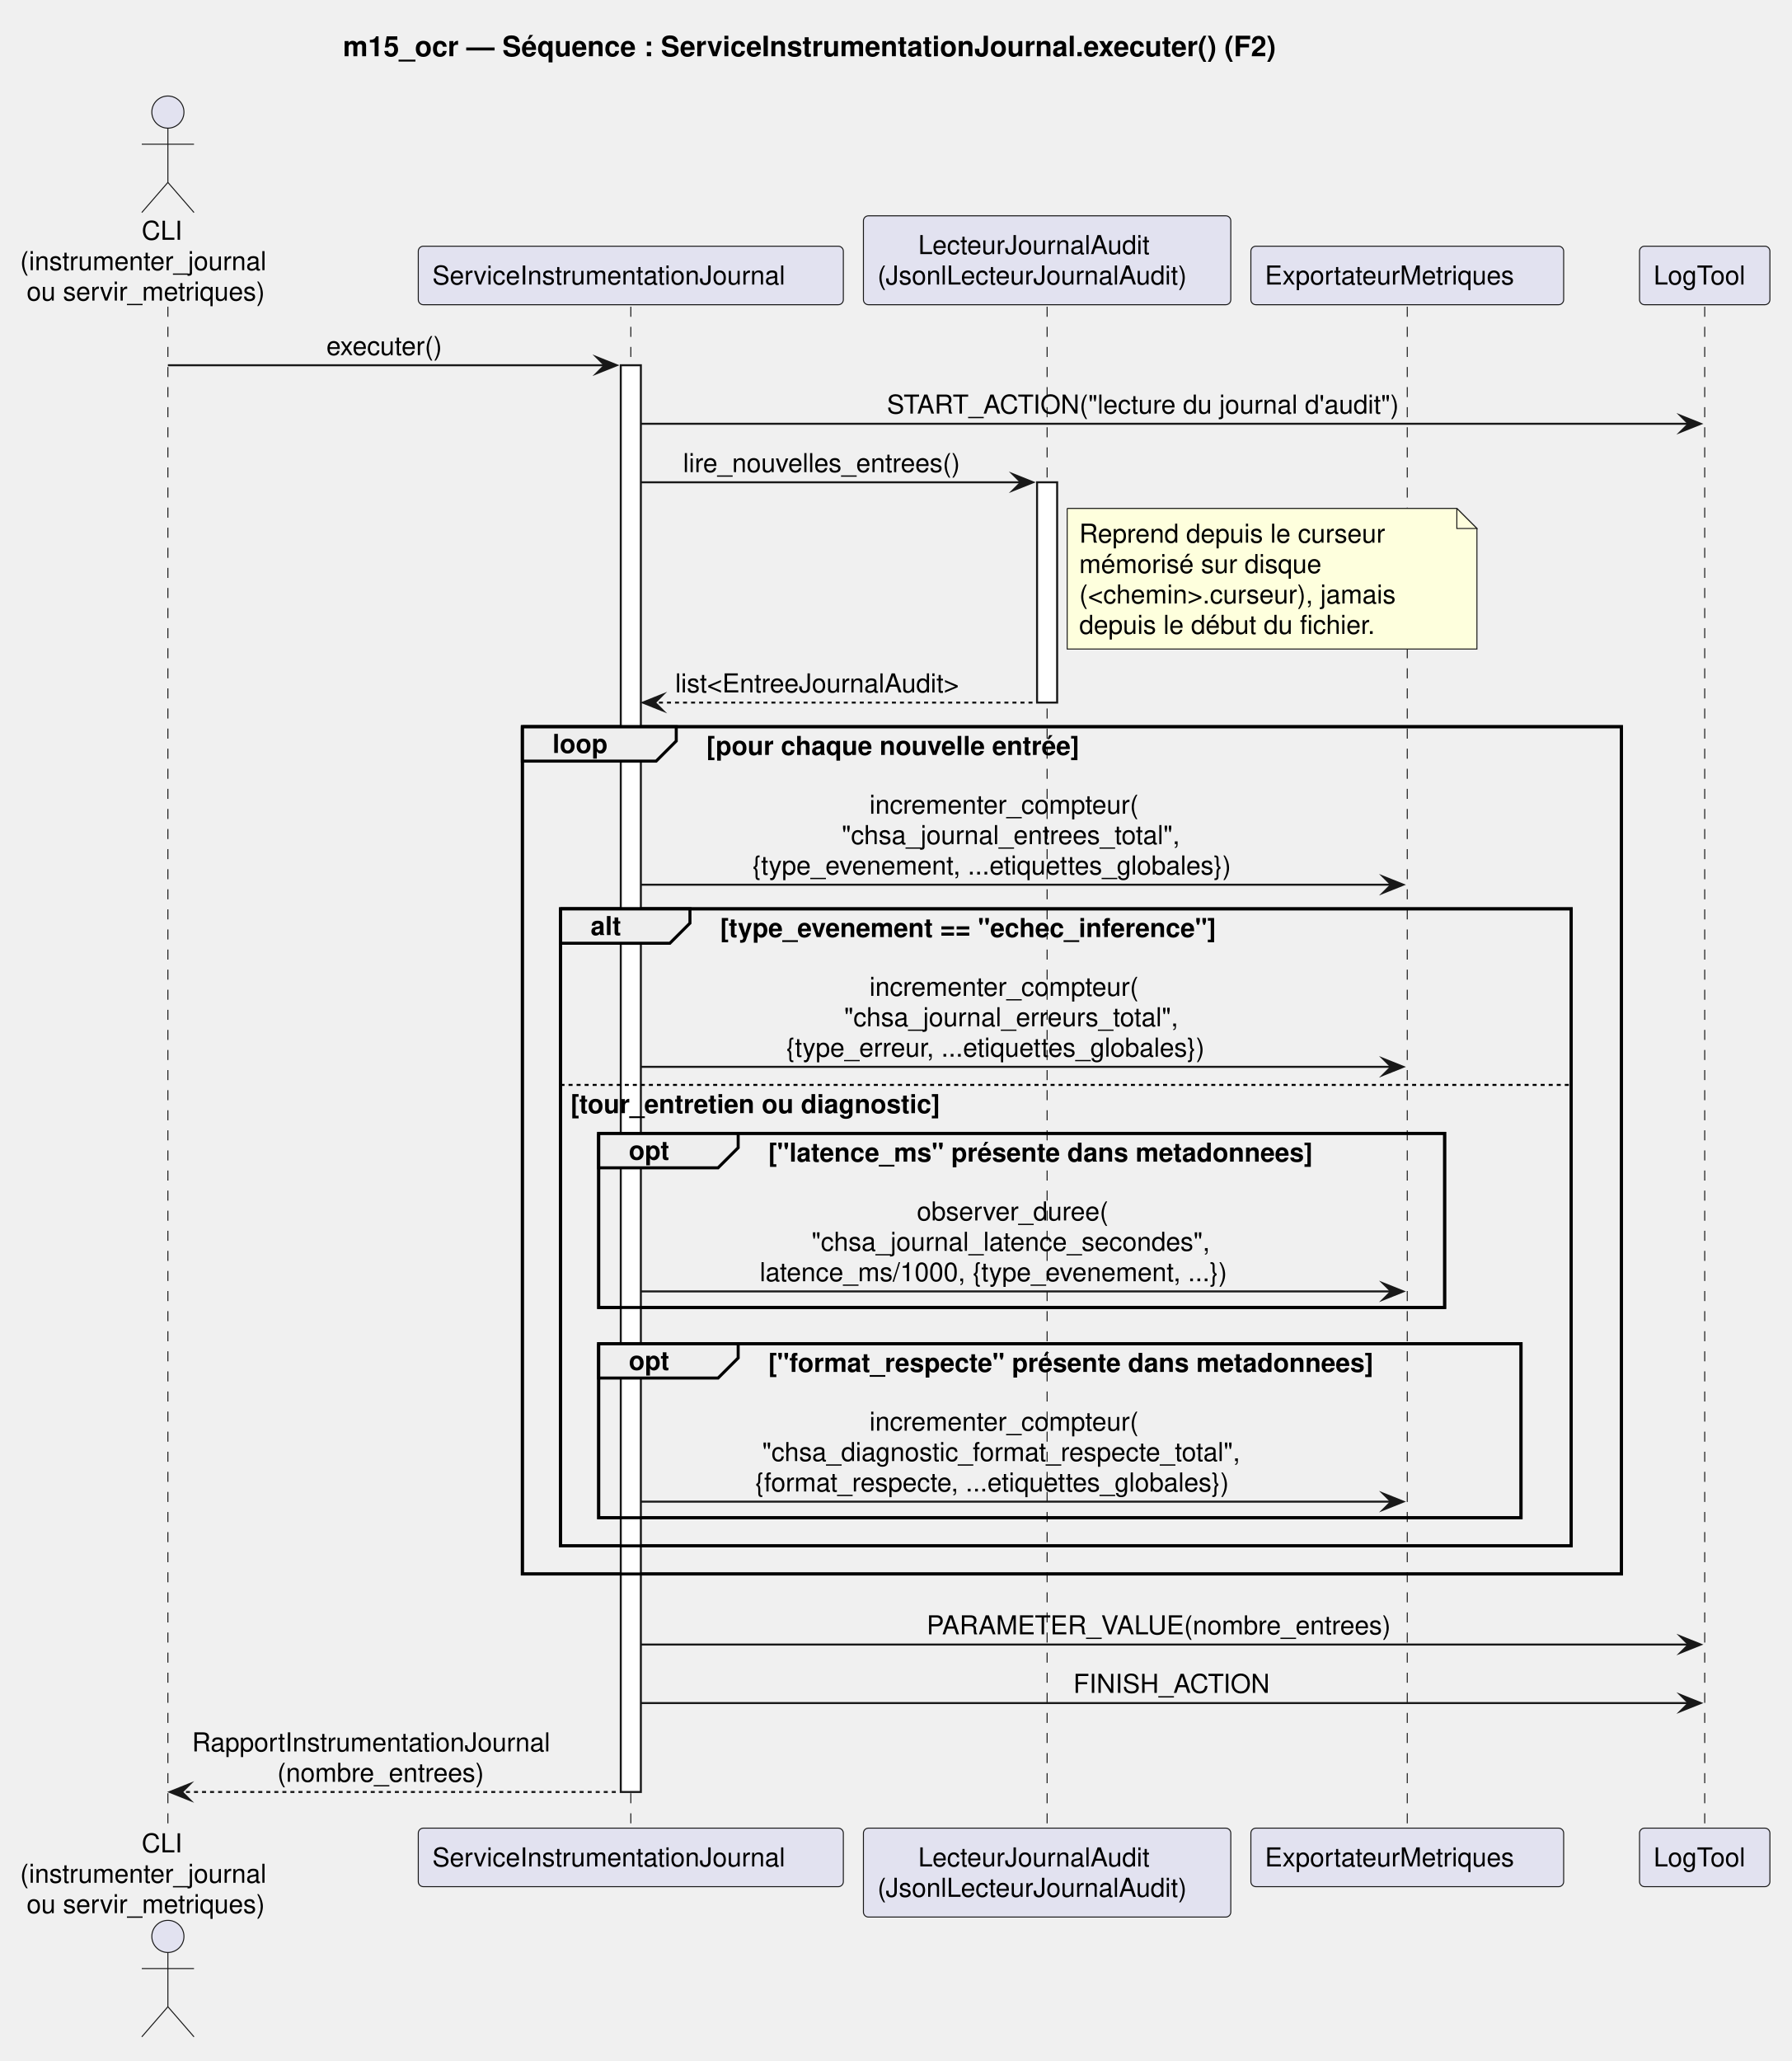
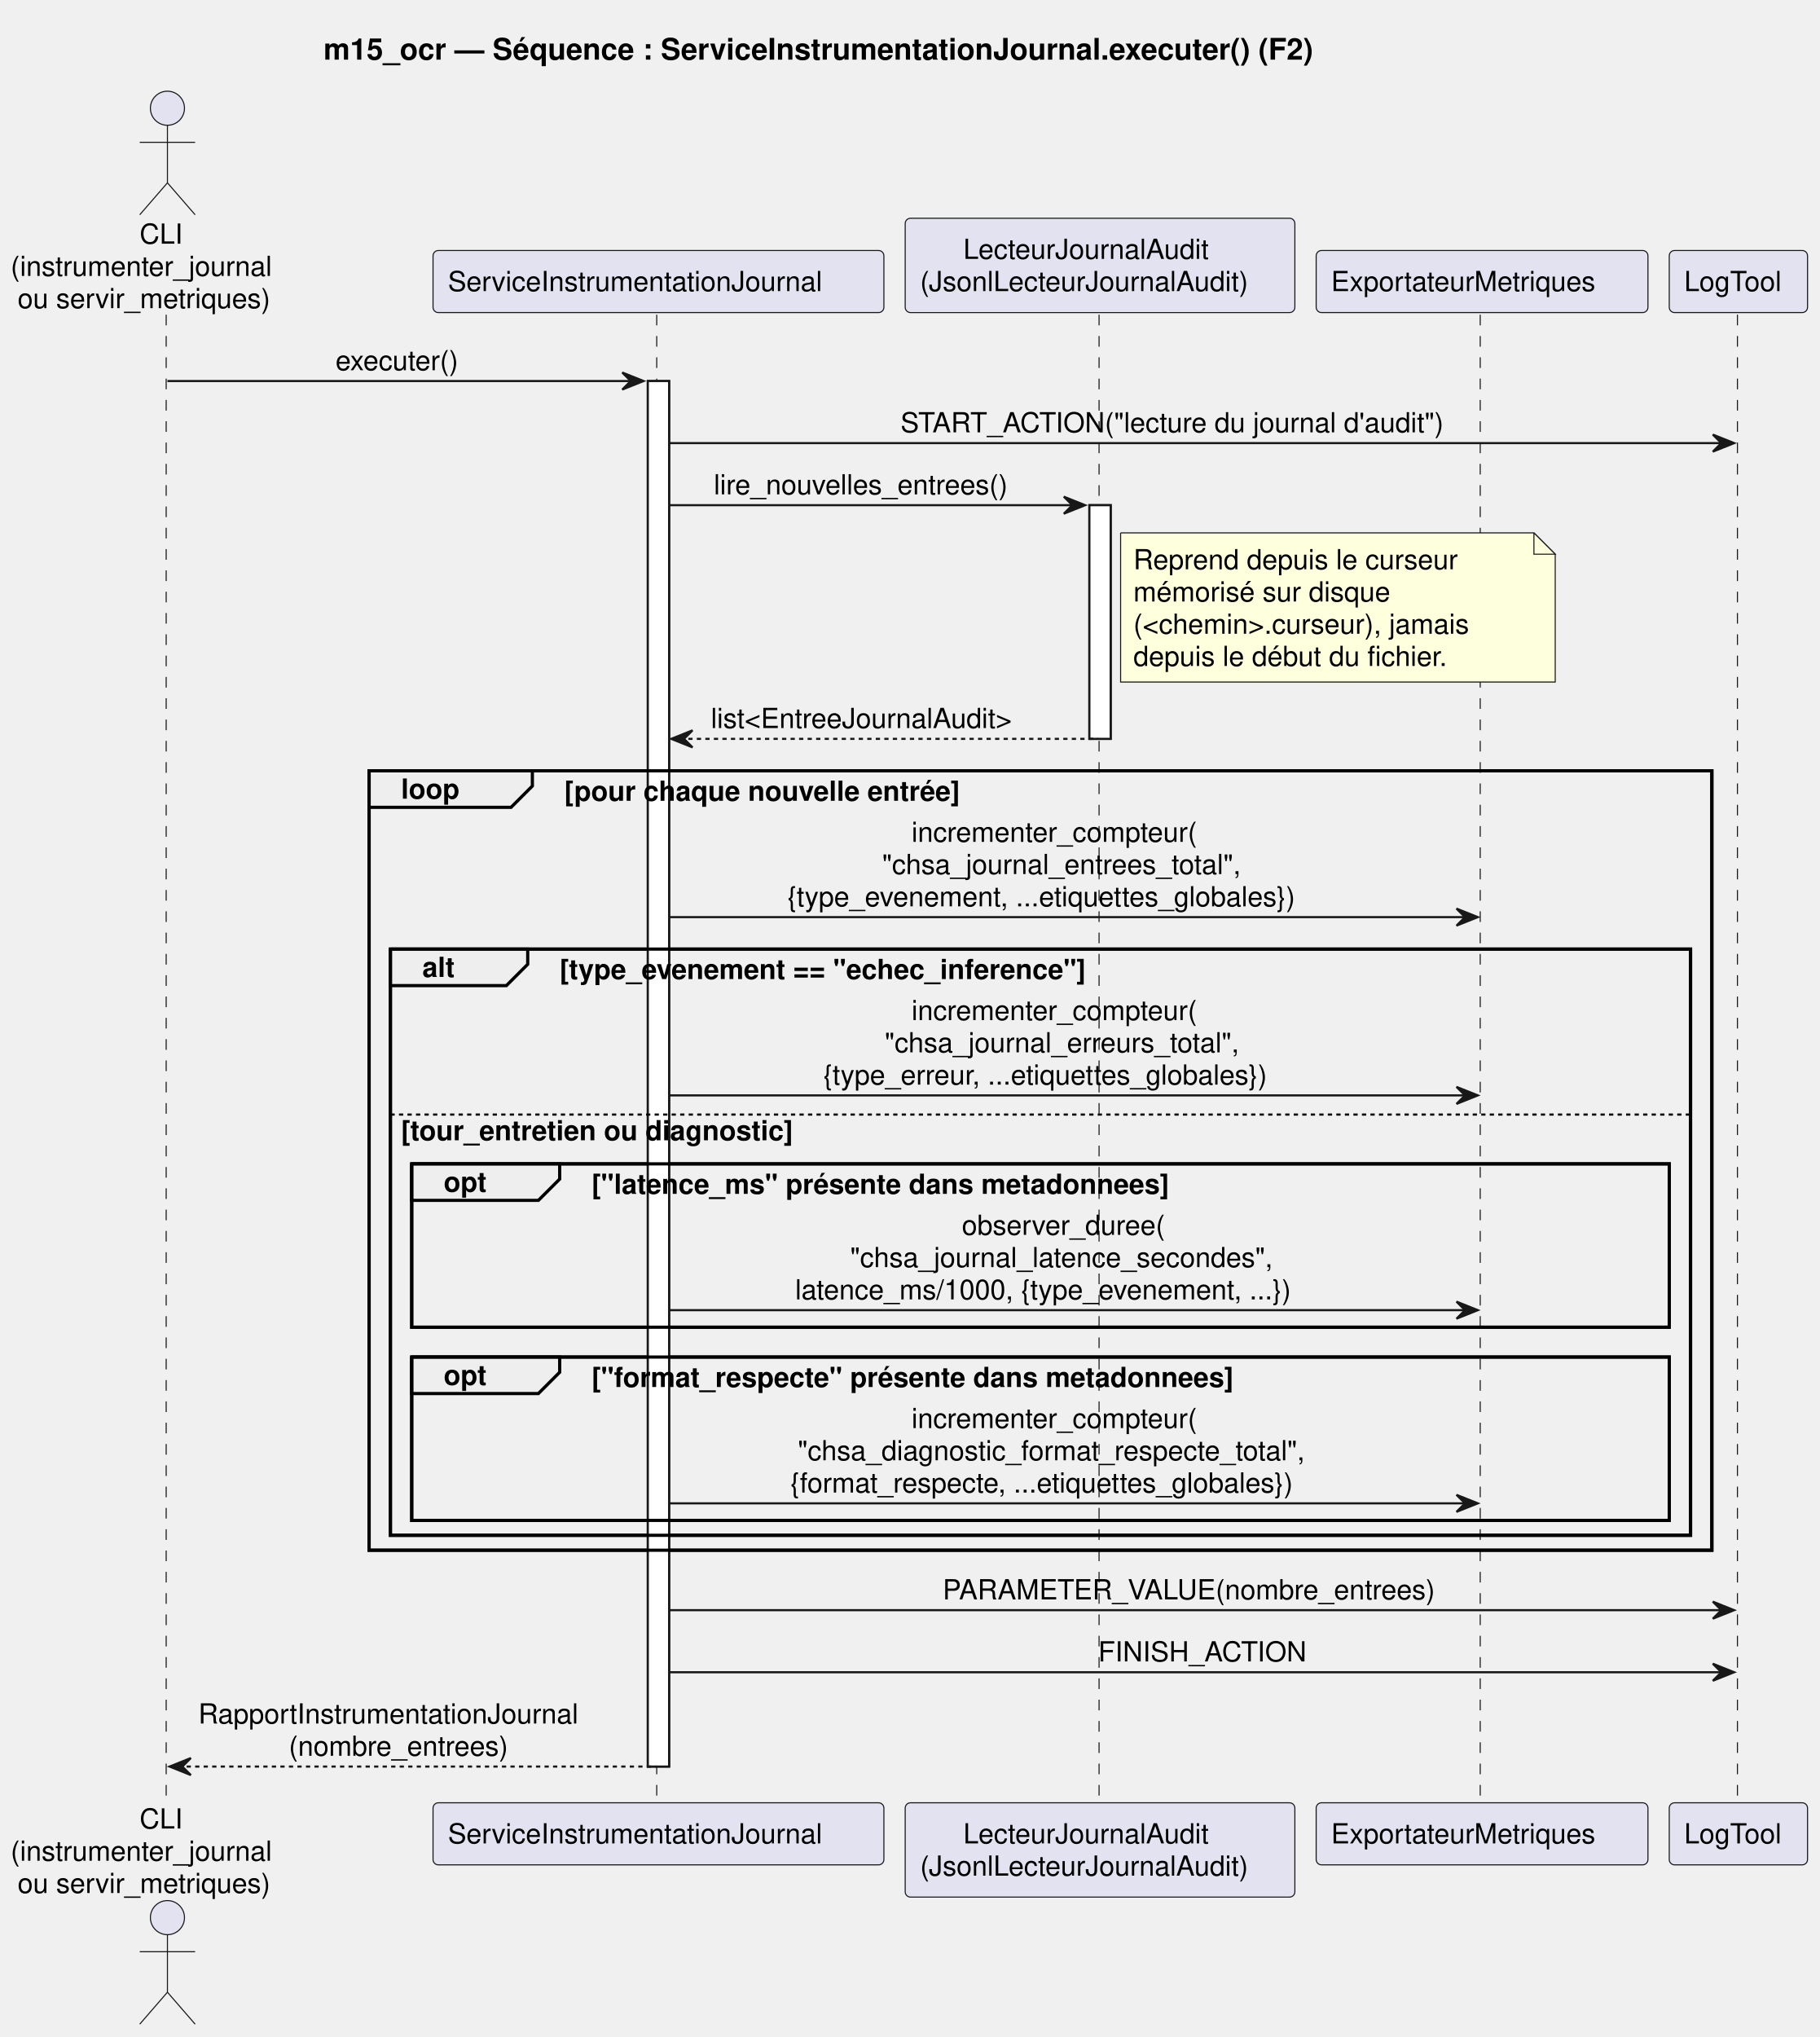
- <svg xmlns="http://www.w3.org/2000/svg" version="1.1" data-diagram-type="SEQUENCE" style="width:892px;height:1026px;background:#FFFFFF;" width="892px" height="1026px" viewBox="0 0 892 1026" zoomAndPan="magnify" preserveAspectRatio="none" contentStyleType="text/css">
+ <svg xmlns="http://www.w3.org/2000/svg" contentStyleType="text/css" height="956px" preserveAspectRatio="none" style="width:854px;height:956px;background:#FFFFFF;" version="1.1" viewBox="0 0 854 956" width="854px" zoomAndPan="magnify">
  <defs />
-   <g font-family="sans-serif" lengthAdjust="spacing">
-     <g class="title" data-source-line="7">
-       <text x="170.74" y="27.995" fill="#000" font-size="14" textLength="548.728" font-weight="700" font-family="Helvetica">m15_ocr — Séquence : ServiceInstrumentationJournal.executer() (F2)</text>
-     </g>
-     <rect x="260.073" y="361.758" width="547.227" height="421.789" fill="none" style="stroke:#000;stroke-width:1.5;" />
-     <rect x="279.073" y="452.422" width="503.227" height="317.125" fill="none" style="stroke:#000;stroke-width:1.5;" />
-     <rect x="298.073" y="564.219" width="421.192" height="86.664" fill="none" style="stroke:#000;stroke-width:1.5;" />
-     <rect x="298.073" y="668.883" width="459.227" height="86.664" fill="none" style="stroke:#000;stroke-width:1.5;" />
-     <g>
-       <rect x="80.092" y="152.695" width="8" height="757.383" fill="#000" fill-opacity="0" />
-       <line x1="83.592" y1="152.695" x2="83.592" y2="910.078" style="stroke:#181818;stroke-width:0.5;stroke-dasharray:5,5;" />
-     </g>
-     <g>
-       <rect x="310.573" y="152.695" width="8" height="757.383" fill="#000" fill-opacity="0" />
-       <line x1="314.073" y1="152.695" x2="314.073" y2="910.078" style="stroke:#181818;stroke-width:0.5;stroke-dasharray:5,5;" />
-     </g>
-     <g>
-       <rect x="309.073" y="181.828" width="10" height="710.25" fill="#FFF" style="stroke:#181818;stroke-width:1;" />
-     </g>
-     <g>
-       <rect x="517.84" y="152.695" width="8" height="757.383" fill="#000" fill-opacity="0" />
-       <line x1="521.34" y1="152.695" x2="521.34" y2="910.078" style="stroke:#181818;stroke-width:0.5;stroke-dasharray:5,5;" />
-     </g>
-     <g>
-       <rect x="516.34" y="240.094" width="10" height="109.664" fill="#FFF" style="stroke:#181818;stroke-width:1;" />
-     </g>
-     <g>
-       <rect x="697.157" y="152.695" width="8" height="757.383" fill="#000" fill-opacity="0" />
-       <line x1="700.657" y1="152.695" x2="700.657" y2="910.078" style="stroke:#181818;stroke-width:0.5;stroke-dasharray:5,5;" />
-     </g>
-     <g>
-       <rect x="845.254" y="152.695" width="8" height="757.383" fill="#000" fill-opacity="0" />
-       <line x1="848.754" y1="152.695" x2="848.754" y2="910.078" style="stroke:#181818;stroke-width:0.5;stroke-dasharray:5,5;" />
-     </g>
-     <text x="70.515" y="119.364" fill="#000" font-size="13" textLength="20.154" font-family="Helvetica">CLI</text>
-     <text x="10" y="134.497" fill="#000" font-size="13" textLength="141.185" font-family="Helvetica">(instrumenter_journal</text>
-     <text x="13.272" y="149.629" fill="#000" font-size="13" textLength="134.64" font-family="Helvetica">ou servir_metriques)</text>
-     <ellipse cx="83.592" cy="55.797" rx="8" ry="8" fill="#E2E2F0" style="stroke:#181818;stroke-width:0.5;" />
-     <path d="M83.592,63.797 L83.592,90.797 M70.592,71.797 L96.592,71.797 M83.592,90.797 L70.592,105.797 M83.592,90.797 L96.592,105.797" style="stroke:#181818;stroke-width:0.5;" fill="none" />
-     <rect x="208.259" y="122.563" width="211.628" height="29.133" fill="#E2E2F0" style="stroke:#181818;stroke-width:0.5;" rx="2.5" ry="2.5" />
-     <text x="215.259" y="141.629" fill="#000" font-size="13" textLength="197.628" font-family="Helvetica">ServiceInstrumentationJournal</text>
-     <rect x="429.887" y="107.43" width="182.905" height="44.266" fill="#E2E2F0" style="stroke:#181818;stroke-width:0.5;" rx="2.5" ry="2.5" />
-     <text x="457.165" y="126.497" fill="#000" font-size="13" textLength="128.35" font-family="Helvetica">LecteurJournalAudit</text>
-     <text x="436.887" y="141.629" fill="#000" font-size="13" textLength="168.905" font-family="Helvetica">(JsonlLecteurJournalAudit)</text>
-     <rect x="622.792" y="122.563" width="155.73" height="29.133" fill="#E2E2F0" style="stroke:#181818;stroke-width:0.5;" rx="2.5" ry="2.5" />
-     <text x="629.792" y="141.629" fill="#000" font-size="13" textLength="141.73" font-family="Helvetica">ExportateurMetriques</text>
-     <rect x="816.3" y="122.563" width="64.908" height="29.133" fill="#E2E2F0" style="stroke:#181818;stroke-width:0.5;" rx="2.5" ry="2.5" />
-     <text x="823.3" y="141.629" fill="#000" font-size="13" textLength="50.908" font-family="Helvetica">LogTool</text>
-     <text x="70.515" y="922.145" fill="#000" font-size="13" textLength="20.154" font-family="Helvetica">CLI</text>
-     <text x="10" y="937.278" fill="#000" font-size="13" textLength="141.185" font-family="Helvetica">(instrumenter_journal</text>
-     <text x="13.272" y="952.411" fill="#000" font-size="13" textLength="134.64" font-family="Helvetica">ou servir_metriques)</text>
-     <ellipse cx="83.592" cy="963.977" rx="8" ry="8" fill="#E2E2F0" style="stroke:#181818;stroke-width:0.5;" />
-     <path d="M83.592,971.977 L83.592,998.977 M70.592,979.977 L96.592,979.977 M83.592,998.977 L70.592,1013.977 M83.592,998.977 L96.592,1013.977" style="stroke:#181818;stroke-width:0.5;" fill="none" />
-     <rect x="208.259" y="910.078" width="211.628" height="29.133" fill="#E2E2F0" style="stroke:#181818;stroke-width:0.5;" rx="2.5" ry="2.5" />
-     <text x="215.259" y="929.145" fill="#000" font-size="13" textLength="197.628" font-family="Helvetica">ServiceInstrumentationJournal</text>
-     <rect x="429.887" y="910.078" width="182.905" height="44.266" fill="#E2E2F0" style="stroke:#181818;stroke-width:0.5;" rx="2.5" ry="2.5" />
-     <text x="457.165" y="929.145" fill="#000" font-size="13" textLength="128.35" font-family="Helvetica">LecteurJournalAudit</text>
-     <text x="436.887" y="944.278" fill="#000" font-size="13" textLength="168.905" font-family="Helvetica">(JsonlLecteurJournalAudit)</text>
-     <rect x="622.792" y="910.078" width="155.73" height="29.133" fill="#E2E2F0" style="stroke:#181818;stroke-width:0.5;" rx="2.5" ry="2.5" />
-     <text x="629.792" y="929.145" fill="#000" font-size="13" textLength="141.73" font-family="Helvetica">ExportateurMetriques</text>
-     <rect x="816.3" y="910.078" width="64.908" height="29.133" fill="#E2E2F0" style="stroke:#181818;stroke-width:0.5;" rx="2.5" ry="2.5" />
-     <text x="823.3" y="929.145" fill="#000" font-size="13" textLength="50.908" font-family="Helvetica">LogTool</text>
-     <polygon points="297.073,177.828,307.073,181.828,297.073,185.828,301.073,181.828" fill="#181818" style="stroke:#181818;stroke-width:1;stroke-linejoin:miter;stroke-miterlimit:10;" />
-     <line x1="83.592" y1="181.828" x2="303.073" y2="181.828" style="stroke:#181818;stroke-width:1;" />
-     <text x="162.503" y="176.762" fill="#000" font-size="13" textLength="67.66" font-family="Helvetica">executer()</text>
-     <polygon points="836.754,206.961,846.754,210.961,836.754,214.961,840.754,210.961" fill="#181818" style="stroke:#181818;stroke-width:1;stroke-linejoin:miter;stroke-miterlimit:10;" />
-     <line x1="319.073" y1="210.961" x2="842.754" y2="210.961" style="stroke:#181818;stroke-width:1;" />
-     <text x="441.59" y="205.895" fill="#000" font-size="13" textLength="284.648" font-family="Helvetica">START_ACTION("lecture du journal d'audit")</text>
-     <polygon points="504.34,236.094,514.34,240.094,504.34,244.094,508.34,240.094" fill="#181818" style="stroke:#181818;stroke-width:1;stroke-linejoin:miter;stroke-miterlimit:10;" />
-     <line x1="319.073" y1="240.094" x2="510.34" y2="240.094" style="stroke:#181818;stroke-width:1;" />
-     <text x="340.068" y="235.028" fill="#000" font-size="13" textLength="155.276" font-family="Helvetica">lire_nouvelles_entrees()</text>
-     <path d="M531.34,253.094 L531.34,323.094 L735.34,323.094 L735.34,263.094 L725.34,253.094 L531.34,253.094" style="stroke:#181818;stroke-width:0.5;" fill="#FEFFDD" />
-     <path d="M725.34,253.094 L725.34,263.094 L735.34,263.094 L725.34,253.094" style="stroke:#181818;stroke-width:0.5;" fill="#FEFFDD" />
-     <text x="537.34" y="270.161" fill="#000" font-size="13" textLength="171.336" font-family="Helvetica">Reprend depuis le curseur</text>
-     <text x="537.34" y="285.293" fill="#000" font-size="13" textLength="136.754" font-family="Helvetica">mémorisé sur disque</text>
-     <text x="537.34" y="300.426" fill="#000" font-size="13" textLength="183.904" font-family="Helvetica">(&lt;chemin&gt;.curseur), jamais</text>
-     <text x="537.34" y="315.559" fill="#000" font-size="13" textLength="170.257" font-family="Helvetica">depuis le début du fichier.</text>
-     <polygon points="330.073,345.758,320.073,349.758,330.073,353.758,326.073,349.758" fill="#181818" style="stroke:#181818;stroke-width:1;stroke-linejoin:miter;stroke-miterlimit:10;" />
-     <line x1="324.073" y1="349.758" x2="515.34" y2="349.758" style="stroke:#181818;stroke-width:1;stroke-dasharray:2,2;" />
-     <text x="336.18" y="344.692" fill="#000" font-size="13" textLength="163.052" font-family="Helvetica">list&lt;EntreeJournalAudit&gt;</text>
-     <path d="M260.073,361.758 L336.697,361.758 L336.697,368.891 L326.697,378.891 L260.073,378.891 L260.073,361.758" style="stroke:#000;stroke-width:1.5;" fill="#EEE" />
-     <rect x="260.073" y="361.758" width="547.227" height="421.789" fill="none" style="stroke:#000;stroke-width:1.5;" />
-     <text x="275.073" y="374.825" fill="#000" font-size="13" textLength="31.624" font-weight="700" font-family="Helvetica">loop</text>
-     <text x="351.697" y="375.825" fill="#000" font-size="13" textLength="223.266" font-weight="700" font-family="Helvetica">[pour chaque nouvelle entrée]</text>
-     <polygon points="688.657,436.422,698.657,440.422,688.657,444.422,692.657,440.422" fill="#181818" style="stroke:#181818;stroke-width:1;stroke-linejoin:miter;stroke-miterlimit:10;" />
-     <line x1="319.073" y1="440.422" x2="694.657" y2="440.422" style="stroke:#181818;stroke-width:1;" />
-     <text x="432.89" y="405.09" fill="#000" font-size="13" textLength="153.95" font-family="Helvetica">incrementer_compteur(</text>
-     <text x="419.068" y="420.223" fill="#000" font-size="13" textLength="189.858" font-family="Helvetica">"chsa_journal_entrees_total",</text>
-     <text x="374.587" y="435.356" fill="#000" font-size="13" textLength="278.821" font-family="Helvetica">{type_evenement, ...etiquettes_globales})</text>
-     <path d="M279.073,452.422 L343.516,452.422 L343.516,459.555 L333.516,469.555 L279.073,469.555 L279.073,452.422" style="stroke:#000;stroke-width:1.5;" fill="#EEE" />
-     <rect x="279.073" y="452.422" width="503.227" height="317.125" fill="none" style="stroke:#000;stroke-width:1.5;" />
-     <text x="294.073" y="465.489" fill="#000" font-size="13" textLength="19.443" font-weight="700" font-family="Helvetica">alt</text>
-     <text x="358.516" y="466.489" fill="#000" font-size="13" textLength="295.579" font-weight="700" font-family="Helvetica">[type_evenement == "echec_inference"]</text>
-     <polygon points="688.657,527.086,698.657,531.086,688.657,535.086,692.657,531.086" fill="#181818" style="stroke:#181818;stroke-width:1;stroke-linejoin:miter;stroke-miterlimit:10;" />
-     <line x1="319.073" y1="531.086" x2="694.657" y2="531.086" style="stroke:#181818;stroke-width:1;" />
-     <text x="432.89" y="495.754" fill="#000" font-size="13" textLength="153.95" font-family="Helvetica">incrementer_compteur(</text>
-     <text x="420.271" y="510.887" fill="#000" font-size="13" textLength="187.453" font-family="Helvetica">"chsa_journal_erreurs_total",</text>
-     <text x="391.415" y="526.02" fill="#000" font-size="13" textLength="245.166" font-family="Helvetica">{type_erreur, ...etiquettes_globales})</text>
-     <line x1="279.073" y1="540.086" x2="782.3" y2="540.086" style="stroke:#000;stroke-width:1;stroke-dasharray:2,2;" />
-     <text x="284.073" y="554.153" fill="#000" font-size="13" textLength="220.829" font-weight="700" font-family="Helvetica">[tour_entretien ou diagnostic]</text>
-     <path d="M298.073,564.219 L367.524,564.219 L367.524,571.352 L357.524,581.352 L298.073,581.352 L298.073,564.219" style="stroke:#000;stroke-width:1.5;" fill="#EEE" />
-     <rect x="298.073" y="564.219" width="421.192" height="86.664" fill="none" style="stroke:#000;stroke-width:1.5;" />
-     <text x="313.073" y="577.286" fill="#000" font-size="13" textLength="24.451" font-weight="700" font-family="Helvetica">opt</text>
-     <text x="382.524" y="578.286" fill="#000" font-size="13" textLength="320.741" font-weight="700" font-family="Helvetica">["latence_ms" présente dans metadonnees]</text>
-     <polygon points="688.657,638.883,698.657,642.883,688.657,646.883,692.657,642.883" fill="#181818" style="stroke:#181818;stroke-width:1;stroke-linejoin:miter;stroke-miterlimit:10;" />
-     <line x1="319.073" y1="642.883" x2="694.657" y2="642.883" style="stroke:#181818;stroke-width:1;" />
-     <text x="456.485" y="607.551" fill="#000" font-size="13" textLength="106.761" font-family="Helvetica">observer_duree(</text>
-     <text x="404.059" y="622.684" fill="#000" font-size="13" textLength="219.876" font-family="Helvetica">"chsa_journal_latence_secondes",</text>
-     <text x="378.266" y="637.817" fill="#000" font-size="13" textLength="271.464" font-family="Helvetica">latence_ms/1000, {type_evenement, ...})</text>
-     <path d="M298.073,668.883 L367.524,668.883 L367.524,676.016 L357.524,686.016 L298.073,686.016 L298.073,668.883" style="stroke:#000;stroke-width:1.5;" fill="#EEE" />
-     <rect x="298.073" y="668.883" width="459.227" height="86.664" fill="none" style="stroke:#000;stroke-width:1.5;" />
-     <text x="313.073" y="681.95" fill="#000" font-size="13" textLength="24.451" font-weight="700" font-family="Helvetica">opt</text>
-     <text x="382.524" y="682.95" fill="#000" font-size="13" textLength="358.776" font-weight="700" font-family="Helvetica">["format_respecte" présente dans metadonnees]</text>
-     <polygon points="688.657,743.547,698.657,747.547,688.657,751.547,692.657,747.547" fill="#181818" style="stroke:#181818;stroke-width:1;stroke-linejoin:miter;stroke-miterlimit:10;" />
-     <line x1="319.073" y1="747.547" x2="694.657" y2="747.547" style="stroke:#181818;stroke-width:1;" />
-     <text x="432.89" y="712.215" fill="#000" font-size="13" textLength="153.95" font-family="Helvetica">incrementer_compteur(</text>
-     <text x="379.469" y="727.348" fill="#000" font-size="13" textLength="269.058" font-family="Helvetica">"chsa_diagnostic_format_respecte_total",</text>
-     <text x="375.965" y="742.481" fill="#000" font-size="13" textLength="276.066" font-family="Helvetica">{format_respecte, ...etiquettes_globales})</text>
-     <polygon points="836.754,814.68,846.754,818.68,836.754,822.68,840.754,818.68" fill="#181818" style="stroke:#181818;stroke-width:1;stroke-linejoin:miter;stroke-miterlimit:10;" />
-     <line x1="319.073" y1="818.68" x2="842.754" y2="818.68" style="stroke:#181818;stroke-width:1;" />
-     <text x="461.375" y="813.614" fill="#000" font-size="13" textLength="245.077" font-family="Helvetica">PARAMETER_VALUE(nombre_entrees)</text>
-     <polygon points="836.754,843.813,846.754,847.813,836.754,851.813,840.754,847.813" fill="#181818" style="stroke:#181818;stroke-width:1;stroke-linejoin:miter;stroke-miterlimit:10;" />
-     <line x1="319.073" y1="847.813" x2="842.754" y2="847.813" style="stroke:#181818;stroke-width:1;" />
-     <text x="534.364" y="842.747" fill="#000" font-size="13" textLength="99.1" font-family="Helvetica">FINISH_ACTION</text>
-     <polygon points="94.592,888.078,84.592,892.078,94.592,896.078,90.592,892.078" fill="#181818" style="stroke:#181818;stroke-width:1;stroke-linejoin:miter;stroke-miterlimit:10;" />
-     <line x1="88.592" y1="892.078" x2="308.073" y2="892.078" style="stroke:#181818;stroke-width:1;stroke-dasharray:2,2;" />
-     <text x="95.592" y="871.879" fill="#000" font-size="13" textLength="201.481" font-family="Helvetica">RapportInstrumentationJournal</text>
-     <text x="138.061" y="887.012" fill="#000" font-size="13" textLength="116.543" font-family="Helvetica">(nombre_entrees)</text>
+   <g>
+     <text fill="#000000" font-family="Helvetica" font-size="14" font-weight="bold" lengthAdjust="spacing" textLength="548.727" x="151.852" y="27.995">m15_ocr — Séquence : ServiceInstrumentationJournal.executer() (F2)</text>
+     <rect fill="#FFFFFF" height="650.25" style="stroke:#181818;stroke-width:1;" width="10" x="304.073" y="178.828" />
+     <rect fill="#FFFFFF" height="109.664" style="stroke:#181818;stroke-width:1;" width="10" x="511.34" y="237.094" />
+     <rect fill="none" height="365.789" style="stroke:#000000;stroke-width:1.5;" width="630.263" x="173.259" y="361.758" />
+     <rect fill="none" height="275.125" style="stroke:#000000;stroke-width:1.5;" width="610.263" x="183.259" y="445.422" />
+     <rect fill="none" height="76.664" style="stroke:#000000;stroke-width:1.5;" width="590.263" x="193.259" y="546.219" />
+     <rect fill="none" height="76.664" style="stroke:#000000;stroke-width:1.5;" width="590.263" x="193.259" y="636.883" />
+     <line style="stroke:#181818;stroke-width:0.5;stroke-dasharray:5.0,5.0;" x1="78" x2="78" y1="147.695" y2="847.078" />
+     <line style="stroke:#181818;stroke-width:0.5;stroke-dasharray:5.0,5.0;" x1="308.259" x2="308.259" y1="147.695" y2="847.078" />
+     <line style="stroke:#181818;stroke-width:0.5;stroke-dasharray:5.0,5.0;" x1="515.887" x2="515.887" y1="147.695" y2="847.078" />
+     <line style="stroke:#181818;stroke-width:0.5;stroke-dasharray:5.0,5.0;" x1="694.792" x2="694.792" y1="147.695" y2="847.078" />
+     <line style="stroke:#181818;stroke-width:0.5;stroke-dasharray:5.0,5.0;" x1="815.523" x2="815.523" y1="147.695" y2="847.078" />
+     <text fill="#000000" font-family="Helvetica" font-size="13" lengthAdjust="spacing" textLength="20.154" x="65.515" y="114.364">CLI</text>
+     <text fill="#000000" font-family="Helvetica" font-size="13" lengthAdjust="spacing" textLength="141.185" x="5" y="129.497">(instrumenter_journal</text>
+     <text fill="#000000" font-family="Helvetica" font-size="13" lengthAdjust="spacing" textLength="134.64" x="8.272" y="144.629">ou servir_metriques)</text>
+     <ellipse cx="78.592" cy="50.797" fill="#E2E2F0" rx="8" ry="8" style="stroke:#181818;stroke-width:0.5;" />
+     <path d="M78.592,58.797 L78.592,85.797 M65.592,66.797 L91.592,66.797 M78.592,85.797 L65.592,100.797 M78.592,85.797 L91.592,100.797 " fill="none" style="stroke:#181818;stroke-width:0.5;" />
+     <text fill="#000000" font-family="Helvetica" font-size="13" lengthAdjust="spacing" textLength="20.154" x="65.515" y="858.145">CLI</text>
+     <text fill="#000000" font-family="Helvetica" font-size="13" lengthAdjust="spacing" textLength="141.185" x="5" y="873.278">(instrumenter_journal</text>
+     <text fill="#000000" font-family="Helvetica" font-size="13" lengthAdjust="spacing" textLength="134.64" x="8.272" y="888.411">ou servir_metriques)</text>
+     <ellipse cx="78.592" cy="899.977" fill="#E2E2F0" rx="8" ry="8" style="stroke:#181818;stroke-width:0.5;" />
+     <path d="M78.592,907.977 L78.592,934.977 M65.592,915.977 L91.592,915.977 M78.592,934.977 L65.592,949.977 M78.592,934.977 L91.592,949.977 " fill="none" style="stroke:#181818;stroke-width:0.5;" />
+     <rect fill="#E2E2F0" height="29.133" rx="2.5" ry="2.5" style="stroke:#181818;stroke-width:0.5;" width="211.628" x="203.259" y="117.562" />
+     <text fill="#000000" font-family="Helvetica" font-size="13" lengthAdjust="spacing" textLength="197.628" x="210.259" y="136.629">ServiceInstrumentationJournal</text>
+     <rect fill="#E2E2F0" height="29.133" rx="2.5" ry="2.5" style="stroke:#181818;stroke-width:0.5;" width="211.628" x="203.259" y="846.078" />
+     <text fill="#000000" font-family="Helvetica" font-size="13" lengthAdjust="spacing" textLength="197.628" x="210.259" y="865.145">ServiceInstrumentationJournal</text>
+     <rect fill="#E2E2F0" height="44.266" rx="2.5" ry="2.5" style="stroke:#181818;stroke-width:0.5;" width="182.905" x="424.887" y="102.43" />
+     <text fill="#000000" font-family="Helvetica" font-size="13" lengthAdjust="spacing" textLength="128.35" x="452.165" y="121.497">LecteurJournalAudit</text>
+     <text fill="#000000" font-family="Helvetica" font-size="13" lengthAdjust="spacing" textLength="168.905" x="431.887" y="136.629">(JsonlLecteurJournalAudit)</text>
+     <rect fill="#E2E2F0" height="44.266" rx="2.5" ry="2.5" style="stroke:#181818;stroke-width:0.5;" width="182.905" x="424.887" y="846.078" />
+     <text fill="#000000" font-family="Helvetica" font-size="13" lengthAdjust="spacing" textLength="128.35" x="452.165" y="865.145">LecteurJournalAudit</text>
+     <text fill="#000000" font-family="Helvetica" font-size="13" lengthAdjust="spacing" textLength="168.905" x="431.887" y="880.278">(JsonlLecteurJournalAudit)</text>
+     <rect fill="#E2E2F0" height="29.133" rx="2.5" ry="2.5" style="stroke:#181818;stroke-width:0.5;" width="155.731" x="617.792" y="117.562" />
+     <text fill="#000000" font-family="Helvetica" font-size="13" lengthAdjust="spacing" textLength="141.731" x="624.792" y="136.629">ExportateurMetriques</text>
+     <rect fill="#E2E2F0" height="29.133" rx="2.5" ry="2.5" style="stroke:#181818;stroke-width:0.5;" width="155.731" x="617.792" y="846.078" />
+     <text fill="#000000" font-family="Helvetica" font-size="13" lengthAdjust="spacing" textLength="141.731" x="624.792" y="865.145">ExportateurMetriques</text>
+     <rect fill="#E2E2F0" height="29.133" rx="2.5" ry="2.5" style="stroke:#181818;stroke-width:0.5;" width="64.908" x="783.523" y="117.562" />
+     <text fill="#000000" font-family="Helvetica" font-size="13" lengthAdjust="spacing" textLength="50.908" x="790.523" y="136.629">LogTool</text>
+     <rect fill="#E2E2F0" height="29.133" rx="2.5" ry="2.5" style="stroke:#181818;stroke-width:0.5;" width="64.908" x="783.523" y="846.078" />
+     <text fill="#000000" font-family="Helvetica" font-size="13" lengthAdjust="spacing" textLength="50.908" x="790.523" y="865.145">LogTool</text>
+     <rect fill="#FFFFFF" height="650.25" style="stroke:#181818;stroke-width:1;" width="10" x="304.073" y="178.828" />
+     <rect fill="#FFFFFF" height="109.664" style="stroke:#181818;stroke-width:1;" width="10" x="511.34" y="237.094" />
+     <polygon fill="#181818" points="292.073,174.828,302.073,178.828,292.073,182.828,296.073,178.828" style="stroke:#181818;stroke-width:1;" />
+     <line style="stroke:#181818;stroke-width:1;" x1="78.592" x2="298.073" y1="178.828" y2="178.828" />
+     <text fill="#000000" font-family="Helvetica" font-size="13" lengthAdjust="spacing" textLength="67.66" x="157.503" y="173.762">executer()</text>
+     <polygon fill="#181818" points="803.977,203.961,813.977,207.961,803.977,211.961,807.977,207.961" style="stroke:#181818;stroke-width:1;" />
+     <line style="stroke:#181818;stroke-width:1;" x1="314.073" x2="809.977" y1="207.961" y2="207.961" />
+     <text fill="#000000" font-family="Helvetica" font-size="13" lengthAdjust="spacing" textLength="284.648" x="422.701" y="202.895">START_ACTION("lecture du journal d'audit")</text>
+     <polygon fill="#181818" points="499.34,233.094,509.34,237.094,499.34,241.094,503.34,237.094" style="stroke:#181818;stroke-width:1;" />
+     <line style="stroke:#181818;stroke-width:1;" x1="314.073" x2="505.34" y1="237.094" y2="237.094" />
+     <text fill="#000000" font-family="Helvetica" font-size="13" lengthAdjust="spacing" textLength="155.276" x="335.068" y="232.028">lire_nouvelles_entrees()</text>
+     <path d="M526,250.094 L526,320.094 L730,320.094 L730,260.094 L720,250.094 L526,250.094 " fill="#FEFFDD" style="stroke:#181818;stroke-width:0.5;" />
+     <path d="M720,250.094 L720,260.094 L730,260.094 L720,250.094 " fill="#FEFFDD" style="stroke:#181818;stroke-width:0.5;" />
+     <text fill="#000000" font-family="Helvetica" font-size="13" lengthAdjust="spacing" textLength="171.336" x="532" y="267.161">Reprend depuis le curseur</text>
+     <text fill="#000000" font-family="Helvetica" font-size="13" lengthAdjust="spacing" textLength="136.754" x="532" y="282.293">mémorisé sur disque</text>
+     <text fill="#000000" font-family="Helvetica" font-size="13" lengthAdjust="spacing" textLength="183.904" x="532" y="297.426">(&lt;chemin&gt;.curseur), jamais</text>
+     <text fill="#000000" font-family="Helvetica" font-size="13" lengthAdjust="spacing" textLength="170.257" x="532" y="312.559">depuis le début du fichier.</text>
+     <polygon fill="#181818" points="325.073,342.758,315.073,346.758,325.073,350.758,321.073,346.758" style="stroke:#181818;stroke-width:1;" />
+     <line style="stroke:#181818;stroke-width:1;stroke-dasharray:2.0,2.0;" x1="319.073" x2="515.34" y1="346.758" y2="346.758" />
+     <text fill="#000000" font-family="Helvetica" font-size="13" lengthAdjust="spacing" textLength="163.052" x="333.68" y="341.692">list&lt;EntreeJournalAudit&gt;</text>
+     <path d="M173.259,361.758 L249.883,361.758 L249.883,368.891 L239.883,378.891 L173.259,378.891 L173.259,361.758 " fill="#EEEEEE" style="stroke:#000000;stroke-width:1.5;" />
+     <rect fill="none" height="365.789" style="stroke:#000000;stroke-width:1.5;" width="630.263" x="173.259" y="361.758" />
+     <text fill="#000000" font-family="Helvetica" font-size="13" font-weight="bold" lengthAdjust="spacing" textLength="31.624" x="188.259" y="374.825">loop</text>
+     <text fill="#000000" font-family="Helvetica" font-size="13" font-weight="bold" lengthAdjust="spacing" textLength="223.266" x="264.883" y="375.825">[pour chaque nouvelle entrée]</text>
+     <polygon fill="#181818" points="683.657,426.422,693.657,430.422,683.657,434.422,687.657,430.422" style="stroke:#181818;stroke-width:1;" />
+     <line style="stroke:#181818;stroke-width:1;" x1="314.073" x2="689.657" y1="430.422" y2="430.422" />
+     <text fill="#000000" font-family="Helvetica" font-size="13" lengthAdjust="spacing" textLength="153.95" x="427.89" y="395.09">incrementer_compteur(</text>
+     <text fill="#000000" font-family="Helvetica" font-size="13" lengthAdjust="spacing" textLength="189.858" x="414.068" y="410.223">"chsa_journal_entrees_total",</text>
+     <text fill="#000000" font-family="Helvetica" font-size="13" lengthAdjust="spacing" textLength="278.821" x="369.587" y="425.356">{type_evenement, ...etiquettes_globales})</text>
+     <path d="M183.259,445.422 L247.702,445.422 L247.702,452.555 L237.702,462.555 L183.259,462.555 L183.259,445.422 " fill="#EEEEEE" style="stroke:#000000;stroke-width:1.5;" />
+     <rect fill="none" height="275.125" style="stroke:#000000;stroke-width:1.5;" width="610.263" x="183.259" y="445.422" />
+     <text fill="#000000" font-family="Helvetica" font-size="13" font-weight="bold" lengthAdjust="spacing" textLength="19.443" x="198.259" y="458.489">alt</text>
+     <text fill="#000000" font-family="Helvetica" font-size="13" font-weight="bold" lengthAdjust="spacing" textLength="295.579" x="262.702" y="459.489">[type_evenement == "echec_inference"]</text>
+     <polygon fill="#181818" points="683.657,510.086,693.657,514.086,683.657,518.086,687.657,514.086" style="stroke:#181818;stroke-width:1;" />
+     <line style="stroke:#181818;stroke-width:1;" x1="314.073" x2="689.657" y1="514.086" y2="514.086" />
+     <text fill="#000000" font-family="Helvetica" font-size="13" lengthAdjust="spacing" textLength="153.95" x="427.89" y="478.754">incrementer_compteur(</text>
+     <text fill="#000000" font-family="Helvetica" font-size="13" lengthAdjust="spacing" textLength="187.453" x="415.271" y="493.887">"chsa_journal_erreurs_total",</text>
+     <text fill="#000000" font-family="Helvetica" font-size="13" lengthAdjust="spacing" textLength="245.166" x="386.415" y="509.02">{type_erreur, ...etiquettes_globales})</text>
+     <line style="stroke:#000000;stroke-width:1;stroke-dasharray:2.0,2.0;" x1="183.259" x2="793.523" y1="523.086" y2="523.086" />
+     <text fill="#000000" font-family="Helvetica" font-size="13" font-weight="bold" lengthAdjust="spacing" textLength="220.829" x="188.259" y="535.153">[tour_entretien ou diagnostic]</text>
+     <path d="M193.259,546.219 L262.71,546.219 L262.71,553.352 L252.71,563.352 L193.259,563.352 L193.259,546.219 " fill="#EEEEEE" style="stroke:#000000;stroke-width:1.5;" />
+     <rect fill="none" height="76.664" style="stroke:#000000;stroke-width:1.5;" width="590.263" x="193.259" y="546.219" />
+     <text fill="#000000" font-family="Helvetica" font-size="13" font-weight="bold" lengthAdjust="spacing" textLength="24.451" x="208.259" y="559.286">opt</text>
+     <text fill="#000000" font-family="Helvetica" font-size="13" font-weight="bold" lengthAdjust="spacing" textLength="320.741" x="277.71" y="560.286">["latence_ms" présente dans metadonnees]</text>
+     <polygon fill="#181818" points="683.657,610.883,693.657,614.883,683.657,618.883,687.657,614.883" style="stroke:#181818;stroke-width:1;" />
+     <line style="stroke:#181818;stroke-width:1;" x1="314.073" x2="689.657" y1="614.883" y2="614.883" />
+     <text fill="#000000" font-family="Helvetica" font-size="13" lengthAdjust="spacing" textLength="106.761" x="451.485" y="579.551">observer_duree(</text>
+     <text fill="#000000" font-family="Helvetica" font-size="13" lengthAdjust="spacing" textLength="219.876" x="399.059" y="594.684">"chsa_journal_latence_secondes",</text>
+     <text fill="#000000" font-family="Helvetica" font-size="13" lengthAdjust="spacing" textLength="271.464" x="373.266" y="609.817">latence_ms/1000, {type_evenement, ...})</text>
+     <path d="M193.259,636.883 L262.71,636.883 L262.71,644.016 L252.71,654.016 L193.259,654.016 L193.259,636.883 " fill="#EEEEEE" style="stroke:#000000;stroke-width:1.5;" />
+     <rect fill="none" height="76.664" style="stroke:#000000;stroke-width:1.5;" width="590.263" x="193.259" y="636.883" />
+     <text fill="#000000" font-family="Helvetica" font-size="13" font-weight="bold" lengthAdjust="spacing" textLength="24.451" x="208.259" y="649.95">opt</text>
+     <text fill="#000000" font-family="Helvetica" font-size="13" font-weight="bold" lengthAdjust="spacing" textLength="358.776" x="277.71" y="650.95">["format_respecte" présente dans metadonnees]</text>
+     <polygon fill="#181818" points="683.657,701.547,693.657,705.547,683.657,709.547,687.657,705.547" style="stroke:#181818;stroke-width:1;" />
+     <line style="stroke:#181818;stroke-width:1;" x1="314.073" x2="689.657" y1="705.547" y2="705.547" />
+     <text fill="#000000" font-family="Helvetica" font-size="13" lengthAdjust="spacing" textLength="153.95" x="427.89" y="670.215">incrementer_compteur(</text>
+     <text fill="#000000" font-family="Helvetica" font-size="13" lengthAdjust="spacing" textLength="269.058" x="374.469" y="685.348">"chsa_diagnostic_format_respecte_total",</text>
+     <text fill="#000000" font-family="Helvetica" font-size="13" lengthAdjust="spacing" textLength="276.066" x="370.965" y="700.481">{format_respecte, ...etiquettes_globales})</text>
+     <polygon fill="#181818" points="803.977,751.68,813.977,755.68,803.977,759.68,807.977,755.68" style="stroke:#181818;stroke-width:1;" />
+     <line style="stroke:#181818;stroke-width:1;" x1="314.073" x2="809.977" y1="755.68" y2="755.68" />
+     <text fill="#000000" font-family="Helvetica" font-size="13" lengthAdjust="spacing" textLength="245.077" x="442.487" y="750.614">PARAMETER_VALUE(nombre_entrees)</text>
+     <polygon fill="#181818" points="803.977,780.812,813.977,784.812,803.977,788.812,807.977,784.812" style="stroke:#181818;stroke-width:1;" />
+     <line style="stroke:#181818;stroke-width:1;" x1="314.073" x2="809.977" y1="784.812" y2="784.812" />
+     <text fill="#000000" font-family="Helvetica" font-size="13" lengthAdjust="spacing" textLength="99.1" x="515.475" y="779.747">FINISH_ACTION</text>
+     <polygon fill="#181818" points="89.592,825.078,79.592,829.078,89.592,833.078,85.592,829.078" style="stroke:#181818;stroke-width:1;" />
+     <line style="stroke:#181818;stroke-width:1;stroke-dasharray:2.0,2.0;" x1="83.592" x2="308.073" y1="829.078" y2="829.078" />
+     <text fill="#000000" font-family="Helvetica" font-size="13" lengthAdjust="spacing" textLength="201.481" x="93.092" y="808.879">RapportInstrumentationJournal</text>
+     <text fill="#000000" font-family="Helvetica" font-size="13" lengthAdjust="spacing" textLength="116.543" x="135.561" y="824.012">(nombre_entrees)</text>
  </g>
</svg>
